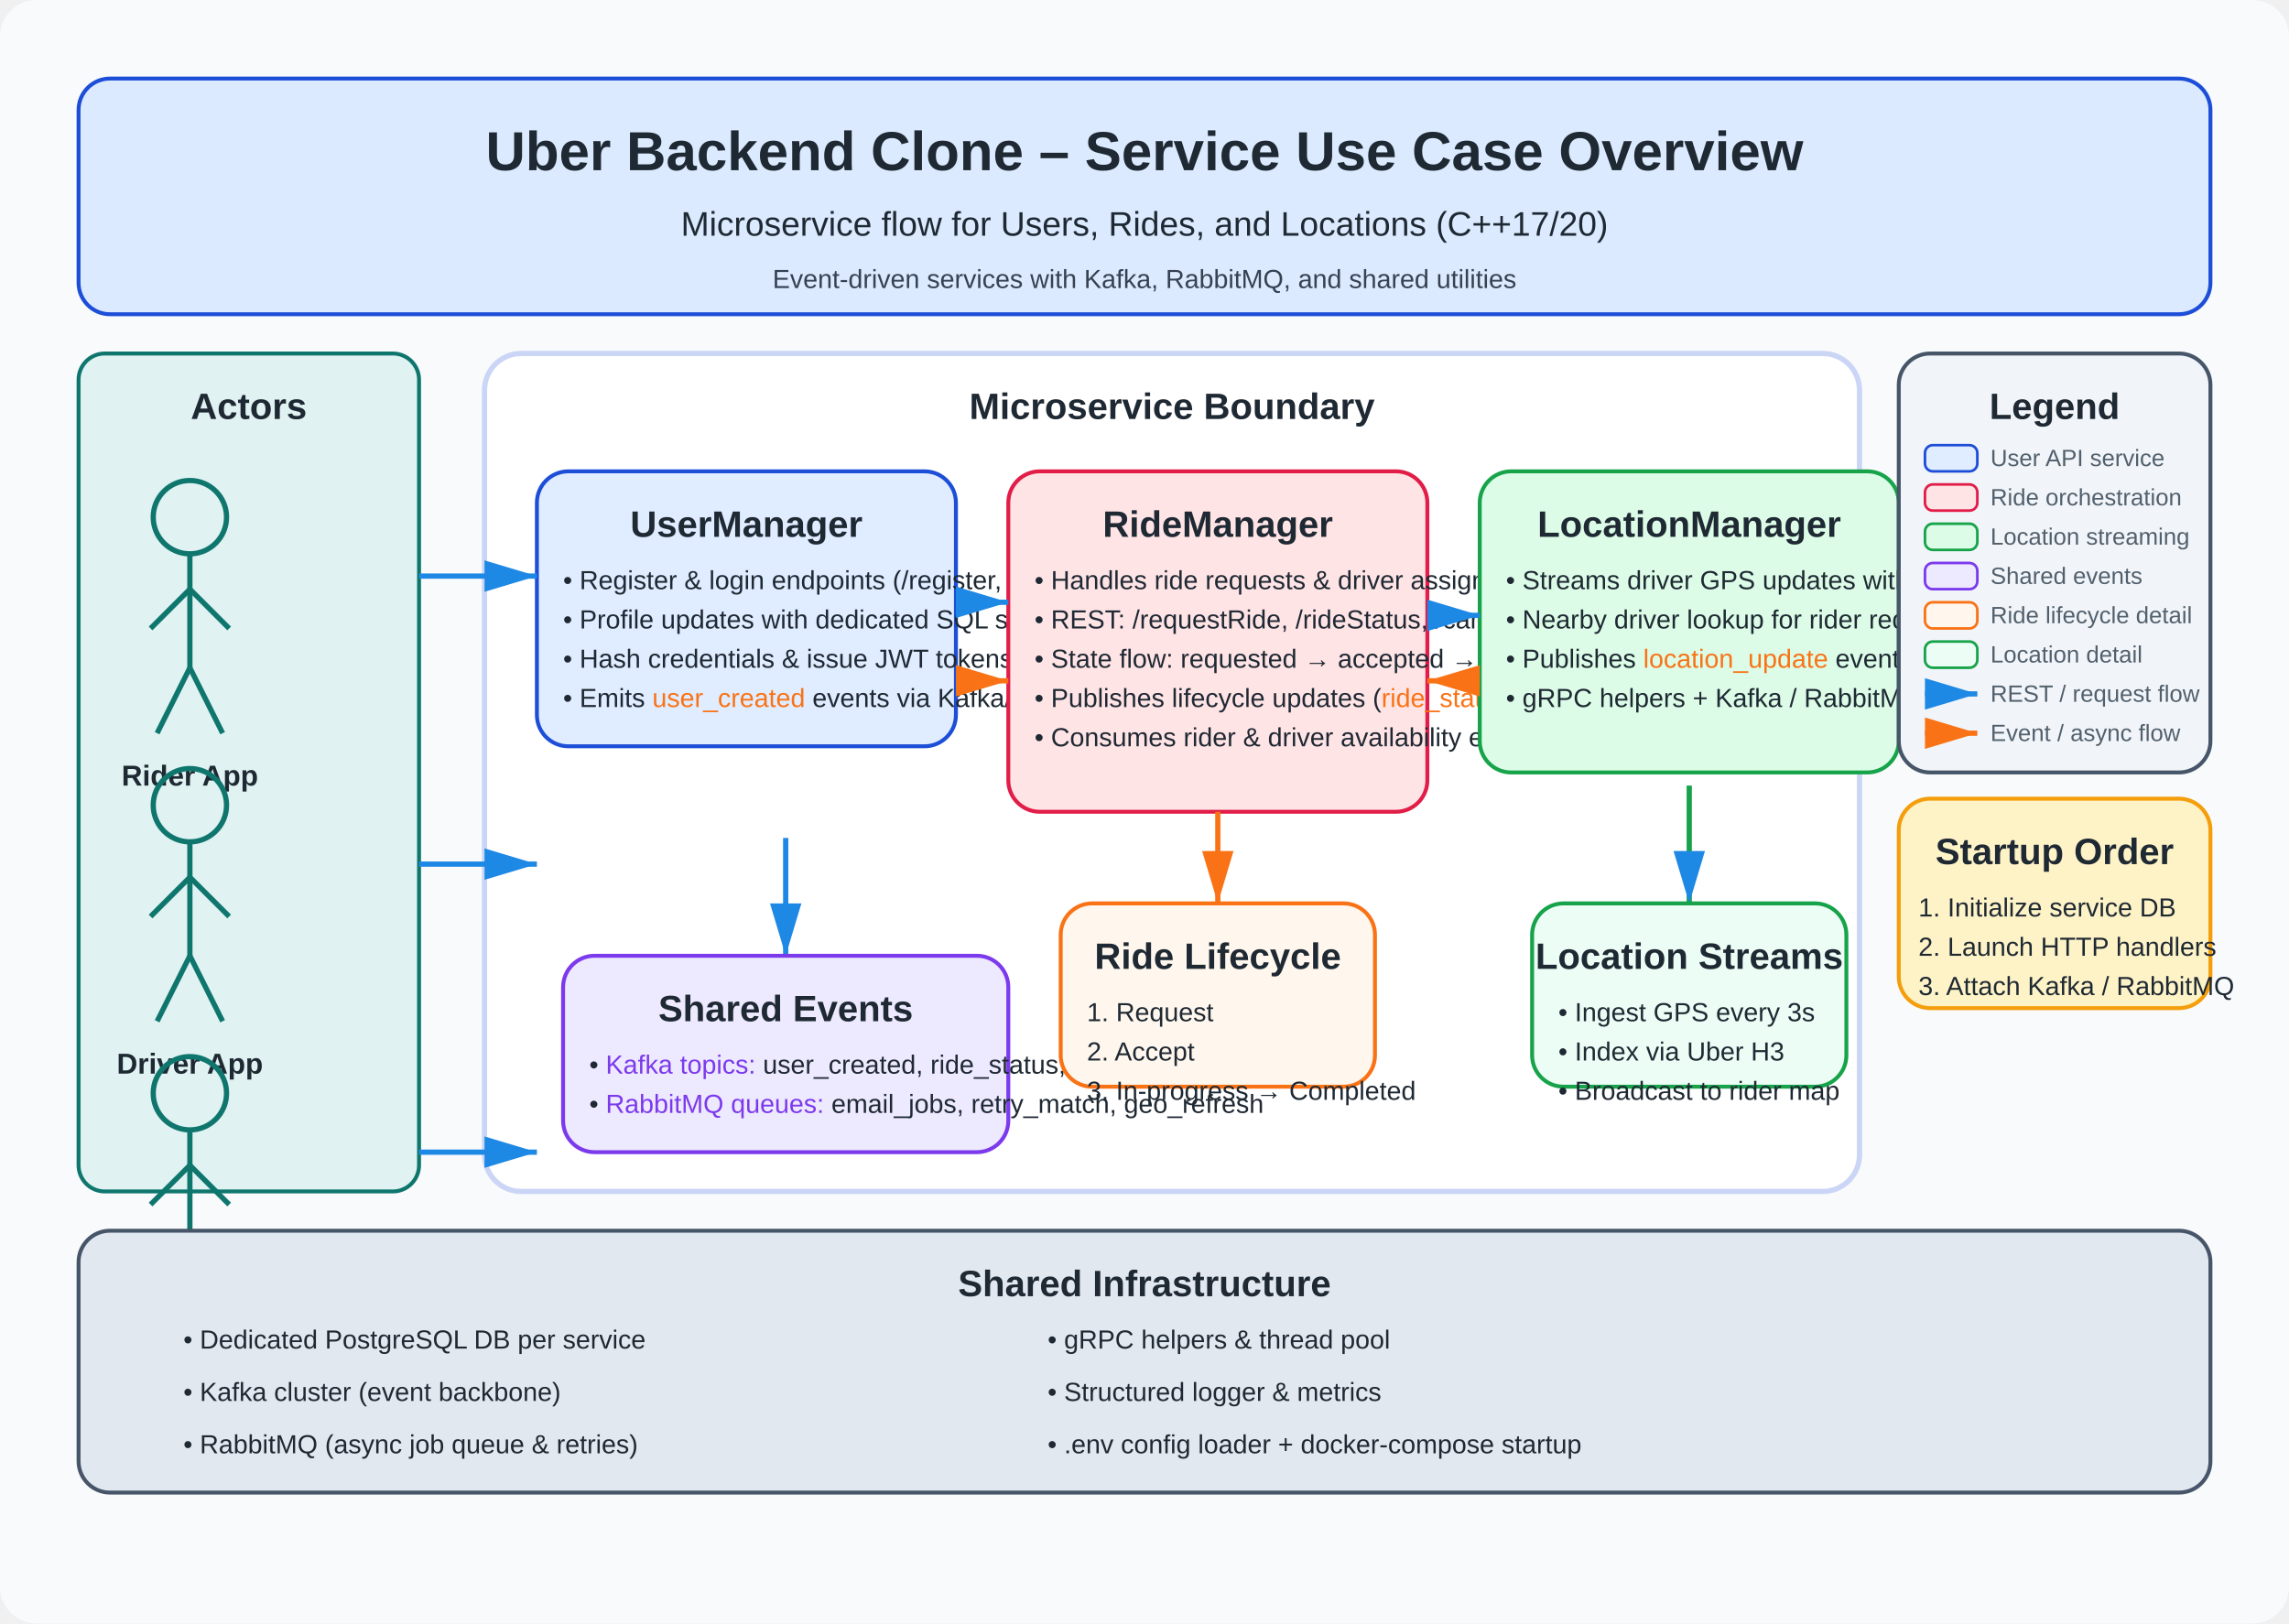
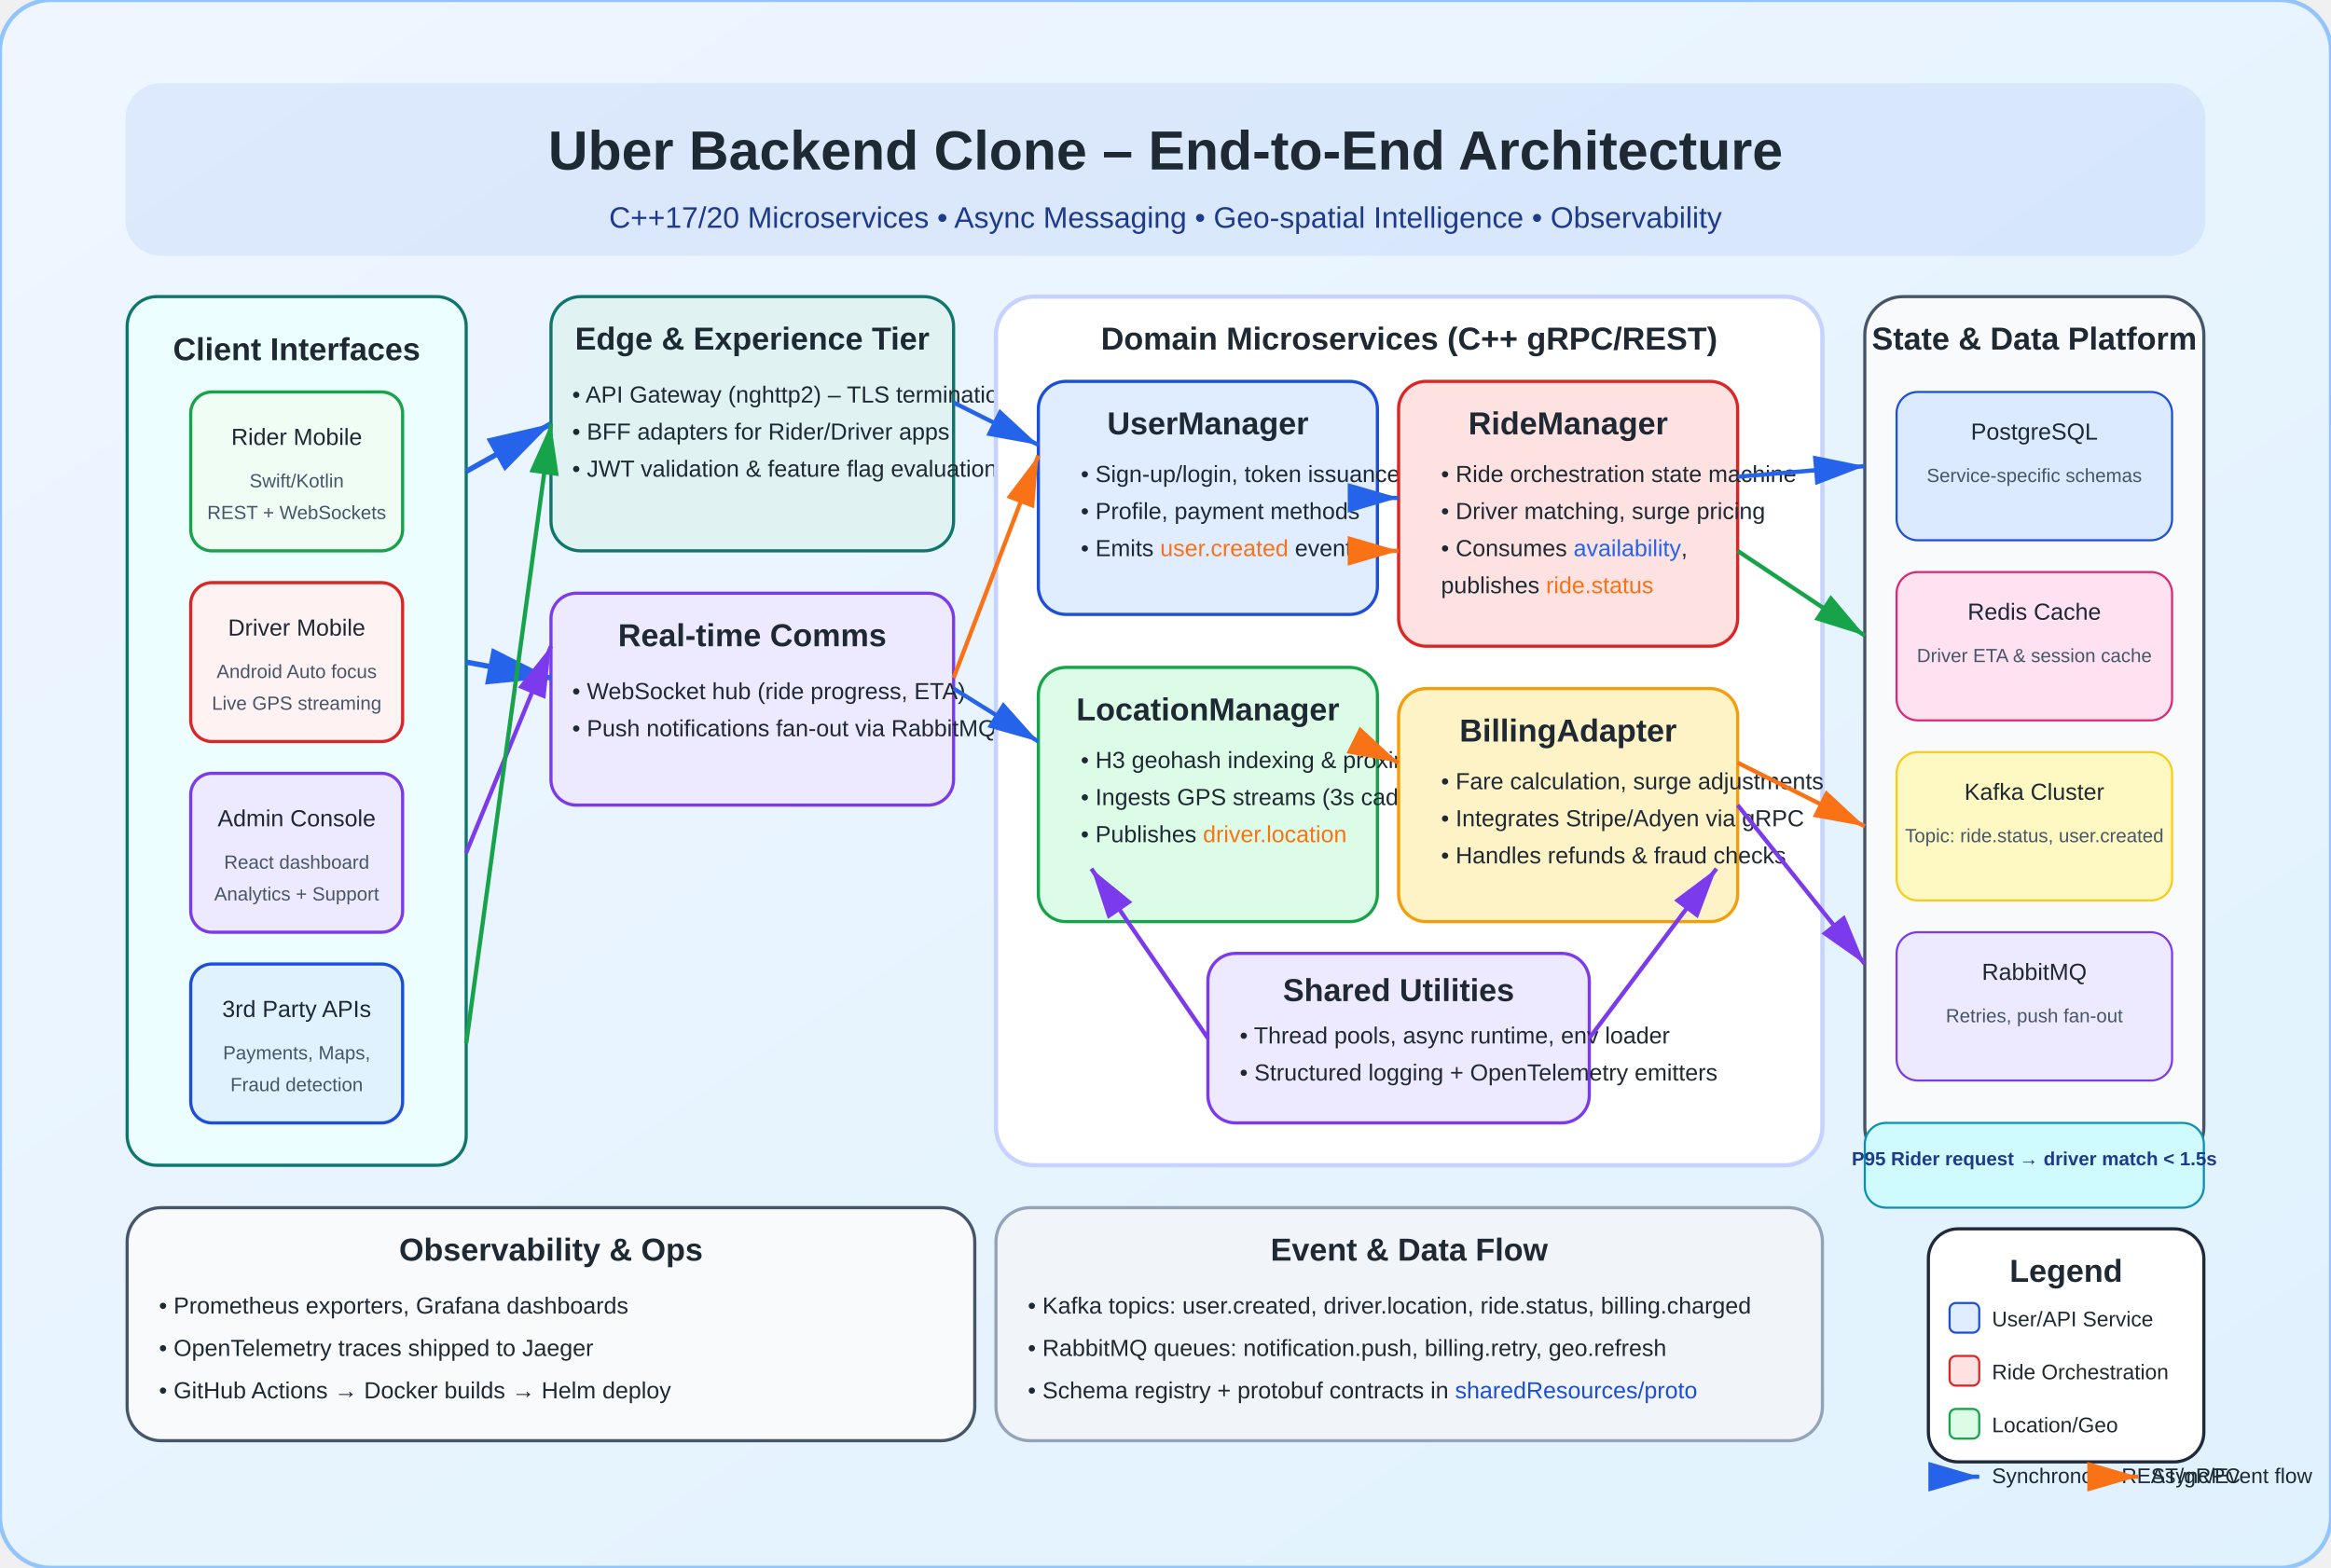
- <svg xmlns="http://www.w3.org/2000/svg" width="1748" height="1240" viewBox="0 0 1748 1240">
+ <svg xmlns="http://www.w3.org/2000/svg" width="2200" height="1480" viewBox="0 0 2200 1480">
  <defs>
    <style type="text/css">
-       text { font-family: 'Segoe UI', 'Arial', sans-serif; fill: #1f2933; }
-       .title { font-size: 42px; font-weight: 700; }
-       .subtitle { font-size: 26px; font-weight: 500; }
-       .tagline { font-size: 20px; fill: #364152; }
-       .section-title { font-size: 28px; font-weight: 600; }
-       .body { font-size: 20px; line-height: 1.3; }
-       .actor { font-size: 22px; font-weight: 600; }
-       .note { font-size: 18px; fill: #52606d; }
+       text { font-family: 'Segoe UI', 'Helvetica Neue', Arial, sans-serif; fill: #1f2933; }
+       .title { font-size: 52px; font-weight: 700; }
+       .subtitle { font-size: 28px; font-weight: 500; fill: #1e3a8a; }
+       .section-title { font-size: 30px; font-weight: 700; }
+       .body { font-size: 22px; font-weight: 500; line-height: 1.4; }
+       .note { font-size: 18px; fill: #475569; }
+       .metric { font-size: 18px; fill: #1e3a8a; font-weight: 600; }
+       .legend-label { font-size: 20px; fill: #1f2933; }
    </style>
-     <marker id="arrow" markerWidth="10" markerHeight="10" refX="10" refY="3" orient="auto" markerUnits="strokeWidth">
-       <path d="M0,0 L10,3 L0,6 z" fill="#1e88e5" />
+     <linearGradient id="bgGradient" x1="0%" y1="0%" x2="100%" y2="100%">
+       <stop offset="0%" stop-color="#eff6ff" />
+       <stop offset="100%" stop-color="#e0f2fe" />
+     </linearGradient>
+     <marker id="arrow-blue" markerWidth="12" markerHeight="12" refX="12" refY="3.5" orient="auto" markerUnits="strokeWidth">
+       <path d="M0,0 L12,3.5 L0,7 z" fill="#2563eb" />
    </marker>
-     <marker id="arrow-orange" markerWidth="10" markerHeight="10" refX="10" refY="3" orient="auto" markerUnits="strokeWidth">
-       <path d="M0,0 L10,3 L0,6 z" fill="#f97316" />
+     <marker id="arrow-orange" markerWidth="12" markerHeight="12" refX="12" refY="3.5" orient="auto" markerUnits="strokeWidth">
+       <path d="M0,0 L12,3.5 L0,7 z" fill="#f97316" />
+     </marker>
+     <marker id="arrow-green" markerWidth="12" markerHeight="12" refX="12" refY="3.5" orient="auto" markerUnits="strokeWidth">
+       <path d="M0,0 L12,3.5 L0,7 z" fill="#16a34a" />
+     </marker>
+     <marker id="arrow-purple" markerWidth="12" markerHeight="12" refX="12" refY="3.5" orient="auto" markerUnits="strokeWidth">
+       <path d="M0,0 L12,3.5 L0,7 z" fill="#7c3aed" />
    </marker>
  </defs>
-   <rect width="1748" height="1240" fill="#f8fafc" rx="28" ry="28" />
-   <rect x="60" y="60" width="1628" height="180" fill="#dbeafe" stroke="#1d4ed8" stroke-width="3" rx="24" ry="24" />
-   <text x="874" y="130" class="title" text-anchor="middle">Uber Backend Clone – Service Use Case Overview</text>
-   <text x="874" y="180" class="subtitle" text-anchor="middle">Microservice flow for Users, Rides, and Locations (C++17/20)</text>
-   <text x="874" y="220" class="tagline" text-anchor="middle">Event-driven services with Kafka, RabbitMQ, and shared utilities</text>
-   <rect x="60" y="270" width="260" height="640" fill="#e0f2f1" stroke="#0f766e" stroke-width="3" rx="20" ry="20" />
-   <text x="190" y="320" class="section-title" text-anchor="middle" fill="#0f766e">Actors</text>
-   <g transform="translate(110,360)">
-     <circle cx="35" cy="35" r="28" fill="none" stroke="#0f766e" stroke-width="4" />
-     <line x1="35" y1="63" x2="35" y2="150" stroke="#0f766e" stroke-width="4" />
-     <line x1="35" y1="90" x2="5" y2="120" stroke="#0f766e" stroke-width="4" />
-     <line x1="35" y1="90" x2="65" y2="120" stroke="#0f766e" stroke-width="4" />
-     <line x1="35" y1="150" x2="10" y2="200" stroke="#0f766e" stroke-width="4" />
-     <line x1="35" y1="150" x2="60" y2="200" stroke="#0f766e" stroke-width="4" />
-     <text x="35" y="240" class="actor" text-anchor="middle">Rider App</text>
+   <rect width="2200" height="1480" rx="48" ry="48" fill="url(#bgGradient)" stroke="#93c5fd" stroke-width="4" />
+   <rect x="120" y="80" width="1960" height="160" rx="32" ry="32" fill="#1d4ed8" opacity="0.08" stroke="#1d4ed8" stroke-width="3" />
+   <text x="1100" y="160" class="title" text-anchor="middle">Uber Backend Clone – End-to-End Architecture</text>
+   <text x="1100" y="215" class="subtitle" text-anchor="middle">C++17/20 Microservices • Async Messaging • Geo-spatial Intelligence • Observability</text>
+   <rect x="120" y="280" width="320" height="820" rx="28" ry="28" fill="#ecfeff" stroke="#0f766e" stroke-width="3" />
+   <text x="280" y="340" class="section-title" text-anchor="middle" fill="#0f766e">Client Interfaces</text>
+   <g transform="translate(180,370)">
+     <rect width="200" height="150" rx="20" ry="20" fill="#f0fdf4" stroke="#16a34a" stroke-width="3" />
+     <text x="100" y="50" class="body" text-anchor="middle">Rider Mobile</text>
+     <text x="100" y="90" class="note" text-anchor="middle">Swift/Kotlin</text>
+     <text x="100" y="120" class="note" text-anchor="middle">REST + WebSockets</text>
  </g>
-   <g transform="translate(110,580)">
-     <circle cx="35" cy="35" r="28" fill="none" stroke="#0f766e" stroke-width="4" />
-     <line x1="35" y1="63" x2="35" y2="150" stroke="#0f766e" stroke-width="4" />
-     <line x1="35" y1="90" x2="5" y2="120" stroke="#0f766e" stroke-width="4" />
-     <line x1="35" y1="90" x2="65" y2="120" stroke="#0f766e" stroke-width="4" />
-     <line x1="35" y1="150" x2="10" y2="200" stroke="#0f766e" stroke-width="4" />
-     <line x1="35" y1="150" x2="60" y2="200" stroke="#0f766e" stroke-width="4" />
-     <text x="35" y="240" class="actor" text-anchor="middle">Driver App</text>
+   <g transform="translate(180,550)">
+     <rect width="200" height="150" rx="20" ry="20" fill="#fef2f2" stroke="#dc2626" stroke-width="3" />
+     <text x="100" y="50" class="body" text-anchor="middle">Driver Mobile</text>
+     <text x="100" y="90" class="note" text-anchor="middle">Android Auto focus</text>
+     <text x="100" y="120" class="note" text-anchor="middle">Live GPS streaming</text>
  </g>
-   <g transform="translate(110,800)">
-     <circle cx="35" cy="35" r="28" fill="none" stroke="#0f766e" stroke-width="4" />
-     <line x1="35" y1="63" x2="35" y2="150" stroke="#0f766e" stroke-width="4" />
-     <line x1="35" y1="90" x2="5" y2="120" stroke="#0f766e" stroke-width="4" />
-     <line x1="35" y1="90" x2="65" y2="120" stroke="#0f766e" stroke-width="4" />
-     <line x1="35" y1="150" x2="10" y2="200" stroke="#0f766e" stroke-width="4" />
-     <line x1="35" y1="150" x2="60" y2="200" stroke="#0f766e" stroke-width="4" />
-     <text x="35" y="240" class="actor" text-anchor="middle">Admin / Support</text>
+   <g transform="translate(180,730)">
+     <rect width="200" height="150" rx="20" ry="20" fill="#ede9fe" stroke="#7c3aed" stroke-width="3" />
+     <text x="100" y="50" class="body" text-anchor="middle">Admin Console</text>
+     <text x="100" y="90" class="note" text-anchor="middle">React dashboard</text>
+     <text x="100" y="120" class="note" text-anchor="middle">Analytics + Support</text>
  </g>
-   <rect x="370" y="270" width="1050" height="640" fill="#fff" stroke="#cbd5f5" stroke-width="4" rx="28" ry="28" />
-   <text x="895" y="320" class="section-title" text-anchor="middle" fill="#1d4ed8">Microservice Boundary</text>
-   <rect x="410" y="360" width="320" height="210" fill="#e0ecff" stroke="#1d4ed8" stroke-width="3" rx="24" ry="24" />
-   <text x="570" y="410" class="section-title" text-anchor="middle">UserManager</text>
-   <text x="430" y="450" class="body">• Register &amp; login endpoints (/register, /login)</text>
-   <text x="430" y="480" class="body">• Profile updates with dedicated SQL store</text>
-   <text x="430" y="510" class="body">• Hash credentials &amp; issue JWT tokens</text>
-   <text x="430" y="540" class="body">• Emits <tspan fill="#f97316">user_created</tspan> events via Kafka/RabbitMQ</text>
-   <rect x="770" y="360" width="320" height="260" fill="#ffe4e6" stroke="#e11d48" stroke-width="3" rx="24" ry="24" />
-   <text x="930" y="410" class="section-title" text-anchor="middle">RideManager</text>
-   <text x="790" y="450" class="body">• Handles ride requests &amp; driver assignment</text>
-   <text x="790" y="480" class="body">• REST: /requestRide, /rideStatus, /cancelRide</text>
-   <text x="790" y="510" class="body">• State flow: requested → accepted → in-progress → completed</text>
-   <text x="790" y="540" class="body">• Publishes lifecycle updates (<tspan fill="#f97316">ride_status</tspan>)</text>
-   <text x="790" y="570" class="body">• Consumes rider &amp; driver availability events</text>
-   <rect x="1130" y="360" width="320" height="230" fill="#dcfce7" stroke="#16a34a" stroke-width="3" rx="24" ry="24" />
-   <text x="1290" y="410" class="section-title" text-anchor="middle">LocationManager</text>
-   <text x="1150" y="450" class="body">• Streams driver GPS updates with H3 indexing</text>
-   <text x="1150" y="480" class="body">• Nearby driver lookup for rider requests</text>
-   <text x="1150" y="510" class="body">• Publishes <tspan fill="#f97316">location_update</tspan> events</text>
-   <text x="1150" y="540" class="body">• gRPC helpers + Kafka / RabbitMQ integration</text>
-   <line x1="320" y1="440" x2="410" y2="440" stroke="#1e88e5" stroke-width="4" marker-end="url(#arrow)" />
-   <line x1="320" y1="660" x2="410" y2="660" stroke="#1e88e5" stroke-width="4" marker-end="url(#arrow)" />
-   <line x1="320" y1="880" x2="410" y2="880" stroke="#1e88e5" stroke-width="4" marker-end="url(#arrow)" />
-   <line x1="730" y1="460" x2="770" y2="460" stroke="#1e88e5" stroke-width="4" marker-end="url(#arrow)" />
-   <line x1="730" y1="520" x2="770" y2="520" stroke="#f97316" stroke-width="4" marker-end="url(#arrow-orange)" />
-   <line x1="1090" y1="470" x2="1130" y2="470" stroke="#1e88e5" stroke-width="4" marker-end="url(#arrow)" />
-   <line x1="1130" y1="520" x2="1090" y2="520" stroke="#f97316" stroke-width="4" marker-end="url(#arrow-orange)" />
-   <line x1="600" y1="640" x2="600" y2="730" stroke="#1e88e5" stroke-width="4" marker-end="url(#arrow)" />
-   <rect x="430" y="730" width="340" height="150" fill="#ede9fe" stroke="#7c3aed" stroke-width="3" rx="24" ry="24" />
-   <text x="600" y="780" class="section-title" text-anchor="middle" fill="#5b21b6">Shared Events</text>
-   <text x="450" y="820" class="body">• <tspan fill="#7c3aed">Kafka topics:</tspan> user_created, ride_status, location_update</text>
-   <text x="450" y="850" class="body">• <tspan fill="#7c3aed">RabbitMQ queues:</tspan> email_jobs, retry_match, geo_refresh</text>
-   <line x1="930" y1="620" x2="930" y2="690" stroke="#f97316" stroke-width="4" marker-end="url(#arrow-orange)" />
-   <rect x="810" y="690" width="240" height="140" fill="#fff7ed" stroke="#f97316" stroke-width="3" rx="24" ry="24" />
-   <text x="930" y="740" class="section-title" text-anchor="middle" fill="#ea580c">Ride Lifecycle</text>
-   <text x="830" y="780" class="body">1. Request</text>
-   <text x="830" y="810" class="body">2. Accept</text>
-   <text x="830" y="840" class="body">3. In-progress → Completed</text>
-   <line x1="1290" y1="600" x2="1290" y2="690" stroke="#16a34a" stroke-width="4" marker-end="url(#arrow)" />
-   <rect x="1170" y="690" width="240" height="140" fill="#ecfdf5" stroke="#16a34a" stroke-width="3" rx="24" ry="24" />
-   <text x="1290" y="740" class="section-title" text-anchor="middle" fill="#15803d">Location Streams</text>
-   <text x="1190" y="780" class="body">• Ingest GPS every 3s</text>
-   <text x="1190" y="810" class="body">• Index via Uber H3</text>
-   <text x="1190" y="840" class="body">• Broadcast to rider map</text>
-   <rect x="60" y="940" width="1628" height="200" fill="#e2e8f0" stroke="#475569" stroke-width="3" rx="24" ry="24" />
-   <text x="874" y="990" class="section-title" text-anchor="middle" fill="#1f2937">Shared Infrastructure</text>
-   <text x="140" y="1030" class="body">• Dedicated PostgreSQL DB per service</text>
-   <text x="140" y="1070" class="body">• Kafka cluster (event backbone)</text>
-   <text x="140" y="1110" class="body">• RabbitMQ (async job queue &amp; retries)</text>
-   <text x="800" y="1030" class="body">• gRPC helpers &amp; thread pool</text>
-   <text x="800" y="1070" class="body">• Structured logger &amp; metrics</text>
-   <text x="800" y="1110" class="body">• .env config loader + docker-compose startup</text>
-   <rect x="1450" y="270" width="238" height="320" fill="#f1f5f9" stroke="#475569" stroke-width="3" rx="24" ry="24" />
-   <text x="1569" y="320" class="section-title" text-anchor="middle" fill="#1f2937">Legend</text>
-   <rect x="1470" y="340" width="40" height="20" fill="#e0ecff" stroke="#1d4ed8" stroke-width="2" rx="6" ry="6" />
-   <text x="1520" y="356" class="note">User API service</text>
-   <rect x="1470" y="370" width="40" height="20" fill="#ffe4e6" stroke="#e11d48" stroke-width="2" rx="6" ry="6" />
-   <text x="1520" y="386" class="note">Ride orchestration</text>
-   <rect x="1470" y="400" width="40" height="20" fill="#dcfce7" stroke="#16a34a" stroke-width="2" rx="6" ry="6" />
-   <text x="1520" y="416" class="note">Location streaming</text>
-   <rect x="1470" y="430" width="40" height="20" fill="#ede9fe" stroke="#7c3aed" stroke-width="2" rx="6" ry="6" />
-   <text x="1520" y="446" class="note">Shared events</text>
-   <rect x="1470" y="460" width="40" height="20" fill="#fff7ed" stroke="#f97316" stroke-width="2" rx="6" ry="6" />
-   <text x="1520" y="476" class="note">Ride lifecycle detail</text>
-   <rect x="1470" y="490" width="40" height="20" fill="#ecfdf5" stroke="#16a34a" stroke-width="2" rx="6" ry="6" />
-   <text x="1520" y="506" class="note">Location detail</text>
-   <line x1="1470" y1="530" x2="1510" y2="530" stroke="#1e88e5" stroke-width="4" marker-end="url(#arrow)" />
-   <text x="1520" y="536" class="note">REST / request flow</text>
-   <line x1="1470" y1="560" x2="1510" y2="560" stroke="#f97316" stroke-width="4" marker-end="url(#arrow-orange)" />
-   <text x="1520" y="566" class="note">Event / async flow</text>
-   <rect x="1450" y="610" width="238" height="160" fill="#fef3c7" stroke="#f59e0b" stroke-width="3" rx="24" ry="24" />
-   <text x="1569" y="660" class="section-title" text-anchor="middle" fill="#b45309">Startup Order</text>
-   <text x="1465" y="700" class="body">1. Initialize service DB</text>
-   <text x="1465" y="730" class="body">2. Launch HTTP handlers</text>
-   <text x="1465" y="760" class="body">3. Attach Kafka / RabbitMQ</text>
+   <g transform="translate(180,910)">
+     <rect width="200" height="150" rx="20" ry="20" fill="#e0f2fe" stroke="#1d4ed8" stroke-width="3" />
+     <text x="100" y="50" class="body" text-anchor="middle">3rd Party APIs</text>
+     <text x="100" y="90" class="note" text-anchor="middle">Payments, Maps,</text>
+     <text x="100" y="120" class="note" text-anchor="middle">Fraud detection</text>
+   </g>
+   <rect x="520" y="280" width="380" height="240" rx="28" ry="28" fill="#e0f2f1" stroke="#0f766e" stroke-width="3" />
+   <text x="710" y="330" class="section-title" text-anchor="middle" fill="#0f766e">Edge &amp; Experience Tier</text>
+   <text x="540" y="380" class="body">• API Gateway (nghttp2) – TLS termination, rate limits</text>
+   <text x="540" y="415" class="body">• BFF adapters for Rider/Driver apps</text>
+   <text x="540" y="450" class="body">• JWT validation &amp; feature flag evaluation</text>
+   <rect x="520" y="560" width="380" height="200" rx="24" ry="24" fill="#ede9fe" stroke="#7c3aed" stroke-width="3" />
+   <text x="710" y="610" class="section-title" text-anchor="middle" fill="#6d28d9">Real-time Comms</text>
+   <text x="540" y="660" class="body">• WebSocket hub (ride progress, ETA)</text>
+   <text x="540" y="695" class="body">• Push notifications fan-out via RabbitMQ</text>
+   <rect x="940" y="280" width="780" height="820" rx="36" ry="36" fill="#ffffff" stroke="#c7d2fe" stroke-width="4" />
+   <text x="1330" y="330" class="section-title" text-anchor="middle" fill="#1d4ed8">Domain Microservices (C++ gRPC/REST)</text>
+   <g transform="translate(980,360)">
+     <rect width="320" height="220" rx="26" ry="26" fill="#e0ecff" stroke="#1d4ed8" stroke-width="3" />
+     <text x="160" y="50" class="section-title" text-anchor="middle">UserManager</text>
+     <text x="40" y="95" class="body">• Sign-up/login, token issuance</text>
+     <text x="40" y="130" class="body">• Profile, payment methods</text>
+     <text x="40" y="165" class="body">• Emits <tspan fill="#f97316">user.created</tspan> events</text>
+   </g>
+   <g transform="translate(1320,360)">
+     <rect width="320" height="250" rx="26" ry="26" fill="#fee2e2" stroke="#dc2626" stroke-width="3" />
+     <text x="160" y="50" class="section-title" text-anchor="middle">RideManager</text>
+     <text x="40" y="95" class="body">• Ride orchestration state machine</text>
+     <text x="40" y="130" class="body">• Driver matching, surge pricing</text>
+     <text x="40" y="165" class="body">• Consumes <tspan fill="#2563eb">availability</tspan>,</text>
+     <text x="40" y="200" class="body">  publishes <tspan fill="#f97316">ride.status</tspan>
+     </text>
+   </g>
+   <g transform="translate(980,630)">
+     <rect width="320" height="240" rx="26" ry="26" fill="#dcfce7" stroke="#16a34a" stroke-width="3" />
+     <text x="160" y="50" class="section-title" text-anchor="middle">LocationManager</text>
+     <text x="40" y="95" class="body">• H3 geohash indexing &amp; proximity search</text>
+     <text x="40" y="130" class="body">• Ingests GPS streams (3s cadence)</text>
+     <text x="40" y="165" class="body">• Publishes <tspan fill="#f97316">driver.location</tspan>
+     </text>
+   </g>
+   <g transform="translate(1320,650)">
+     <rect width="320" height="220" rx="26" ry="26" fill="#fef3c7" stroke="#f59e0b" stroke-width="3" />
+     <text x="160" y="50" class="section-title" text-anchor="middle">BillingAdapter</text>
+     <text x="40" y="95" class="body">• Fare calculation, surge adjustments</text>
+     <text x="40" y="130" class="body">• Integrates Stripe/Adyen via gRPC</text>
+     <text x="40" y="165" class="body">• Handles refunds &amp; fraud checks</text>
+   </g>
+   <g transform="translate(1140,900)">
+     <rect width="360" height="160" rx="26" ry="26" fill="#ede9fe" stroke="#7c3aed" stroke-width="3" />
+     <text x="180" y="45" class="section-title" text-anchor="middle">Shared Utilities</text>
+     <text x="30" y="85" class="body">• Thread pools, async runtime, env loader</text>
+     <text x="30" y="120" class="body">• Structured logging + OpenTelemetry emitters</text>
+   </g>
+   <rect x="1760" y="280" width="320" height="820" rx="36" ry="36" fill="#f8fafc" stroke="#475569" stroke-width="3" />
+   <text x="1920" y="330" class="section-title" text-anchor="middle" fill="#0f172a">State &amp; Data Platform</text>
+   <g transform="translate(1790,370)">
+     <rect width="260" height="140" rx="20" ry="20" fill="#dbeafe" stroke="#1d4ed8" stroke-width="2" />
+     <text x="130" y="45" class="body" text-anchor="middle">PostgreSQL</text>
+     <text x="130" y="85" class="note" text-anchor="middle">Service-specific schemas</text>
+   </g>
+   <g transform="translate(1790,540)">
+     <rect width="260" height="140" rx="20" ry="20" fill="#fee2f2" stroke="#db2777" stroke-width="2" />
+     <text x="130" y="45" class="body" text-anchor="middle">Redis Cache</text>
+     <text x="130" y="85" class="note" text-anchor="middle">Driver ETA &amp; session cache</text>
+   </g>
+   <g transform="translate(1790,710)">
+     <rect width="260" height="140" rx="20" ry="20" fill="#fef9c3" stroke="#facc15" stroke-width="2" />
+     <text x="130" y="45" class="body" text-anchor="middle">Kafka Cluster</text>
+     <text x="130" y="85" class="note" text-anchor="middle">Topic: ride.status, user.created</text>
+   </g>
+   <g transform="translate(1790,880)">
+     <rect width="260" height="140" rx="20" ry="20" fill="#ede9fe" stroke="#7c3aed" stroke-width="2" />
+     <text x="130" y="45" class="body" text-anchor="middle">RabbitMQ</text>
+     <text x="130" y="85" class="note" text-anchor="middle">Retries, push fan-out</text>
+   </g>
+   <line x1="440" y1="445" x2="520" y2="400" stroke="#2563eb" stroke-width="5" marker-end="url(#arrow-blue)" />
+   <line x1="440" y1="625" x2="520" y2="640" stroke="#2563eb" stroke-width="5" marker-end="url(#arrow-blue)" />
+   <line x1="440" y1="805" x2="520" y2="610" stroke="#7c3aed" stroke-width="4" marker-end="url(#arrow-purple)" />
+   <line x1="440" y1="985" x2="520" y2="400" stroke="#16a34a" stroke-width="4" marker-end="url(#arrow-green)" />
+   <line x1="900" y1="380" x2="980" y2="420" stroke="#2563eb" stroke-width="4" marker-end="url(#arrow-blue)" />
+   <line x1="900" y1="650" x2="980" y2="700" stroke="#2563eb" stroke-width="4" marker-end="url(#arrow-blue)" />
+   <line x1="900" y1="640" x2="980" y2="430" stroke="#f97316" stroke-width="4" marker-end="url(#arrow-orange)" />
+   <line x1="1300" y1="470" x2="1320" y2="470" stroke="#2563eb" stroke-width="4" marker-end="url(#arrow-blue)" />
+   <line x1="1300" y1="520" x2="1320" y2="520" stroke="#f97316" stroke-width="4" marker-end="url(#arrow-orange)" />
+   <line x1="1300" y1="710" x2="1320" y2="720" stroke="#f97316" stroke-width="4" marker-end="url(#arrow-orange)" />
+   <line x1="1640" y1="450" x2="1760" y2="440" stroke="#2563eb" stroke-width="4" marker-end="url(#arrow-blue)" />
+   <line x1="1640" y1="520" x2="1760" y2="600" stroke="#16a34a" stroke-width="4" marker-end="url(#arrow-green)" />
+   <line x1="1640" y1="720" x2="1760" y2="780" stroke="#f97316" stroke-width="4" marker-end="url(#arrow-orange)" />
+   <line x1="1640" y1="760" x2="1760" y2="910" stroke="#7c3aed" stroke-width="4" marker-end="url(#arrow-purple)" />
+   <line x1="1140" y1="980" x2="1030" y2="820" stroke="#7c3aed" stroke-width="4" marker-end="url(#arrow-purple)" />
+   <line x1="1500" y1="980" x2="1620" y2="820" stroke="#7c3aed" stroke-width="4" marker-end="url(#arrow-purple)" />
+   <rect x="940" y="1140" width="780" height="220" rx="32" ry="32" fill="#f1f5f9" stroke="#94a3b8" stroke-width="3" />
+   <text x="1330" y="1190" class="section-title" text-anchor="middle" fill="#0f172a">Event &amp; Data Flow</text>
+   <text x="970" y="1240" class="body">• Kafka topics: user.created, driver.location, ride.status, billing.charged</text>
+   <text x="970" y="1280" class="body">• RabbitMQ queues: notification.push, billing.retry, geo.refresh</text>
+   <text x="970" y="1320" class="body">• Schema registry + protobuf contracts in <tspan fill="#1d4ed8">sharedResources/proto</tspan>
+   </text>
+   <rect x="120" y="1140" width="800" height="220" rx="32" ry="32" fill="#f8fafc" stroke="#475569" stroke-width="3" />
+   <text x="520" y="1190" class="section-title" text-anchor="middle" fill="#0f172a">Observability &amp; Ops</text>
+   <text x="150" y="1240" class="body">• Prometheus exporters, Grafana dashboards</text>
+   <text x="150" y="1280" class="body">• OpenTelemetry traces shipped to Jaeger</text>
+   <text x="150" y="1320" class="body">• GitHub Actions → Docker builds → Helm deploy</text>
+   <rect x="1820" y="1160" width="260" height="220" rx="28" ry="28" fill="#ffffff" stroke="#1e293b" stroke-width="3" />
+   <text x="1950" y="1210" class="section-title" text-anchor="middle">Legend</text>
+   <g transform="translate(1840,1230)">
+     <rect width="28" height="28" rx="6" ry="6" fill="#e0ecff" stroke="#1d4ed8" stroke-width="2" />
+     <text x="40" y="22" class="legend-label">User/API Service</text>
+   </g>
+   <g transform="translate(1840,1280)">
+     <rect width="28" height="28" rx="6" ry="6" fill="#fee2e2" stroke="#dc2626" stroke-width="2" />
+     <text x="40" y="22" class="legend-label">Ride Orchestration</text>
+   </g>
+   <g transform="translate(1840,1330)">
+     <rect width="28" height="28" rx="6" ry="6" fill="#dcfce7" stroke="#16a34a" stroke-width="2" />
+     <text x="40" y="22" class="legend-label">Location/Geo</text>
+   </g>
+   <g transform="translate(1840,1380)">
+     <line x1="0" y1="14" x2="28" y2="14" stroke="#2563eb" stroke-width="4" marker-end="url(#arrow-blue)" />
+     <text x="40" y="20" class="legend-label">Synchronous REST/gRPC</text>
+   </g>
+   <g transform="translate(1990,1380)">
+     <line x1="0" y1="14" x2="28" y2="14" stroke="#f97316" stroke-width="4" marker-end="url(#arrow-orange)" />
+     <text x="40" y="20" class="legend-label">Async/Event flow</text>
+   </g>
+   <g transform="translate(1760,1060)">
+     <rect width="320" height="80" rx="20" ry="20" fill="#cffafe" stroke="#0891b2" stroke-width="2" />
+     <text x="160" y="40" class="metric" text-anchor="middle">P95 Rider request → driver match &lt; 1.5s</text>
+   </g>
</svg>
